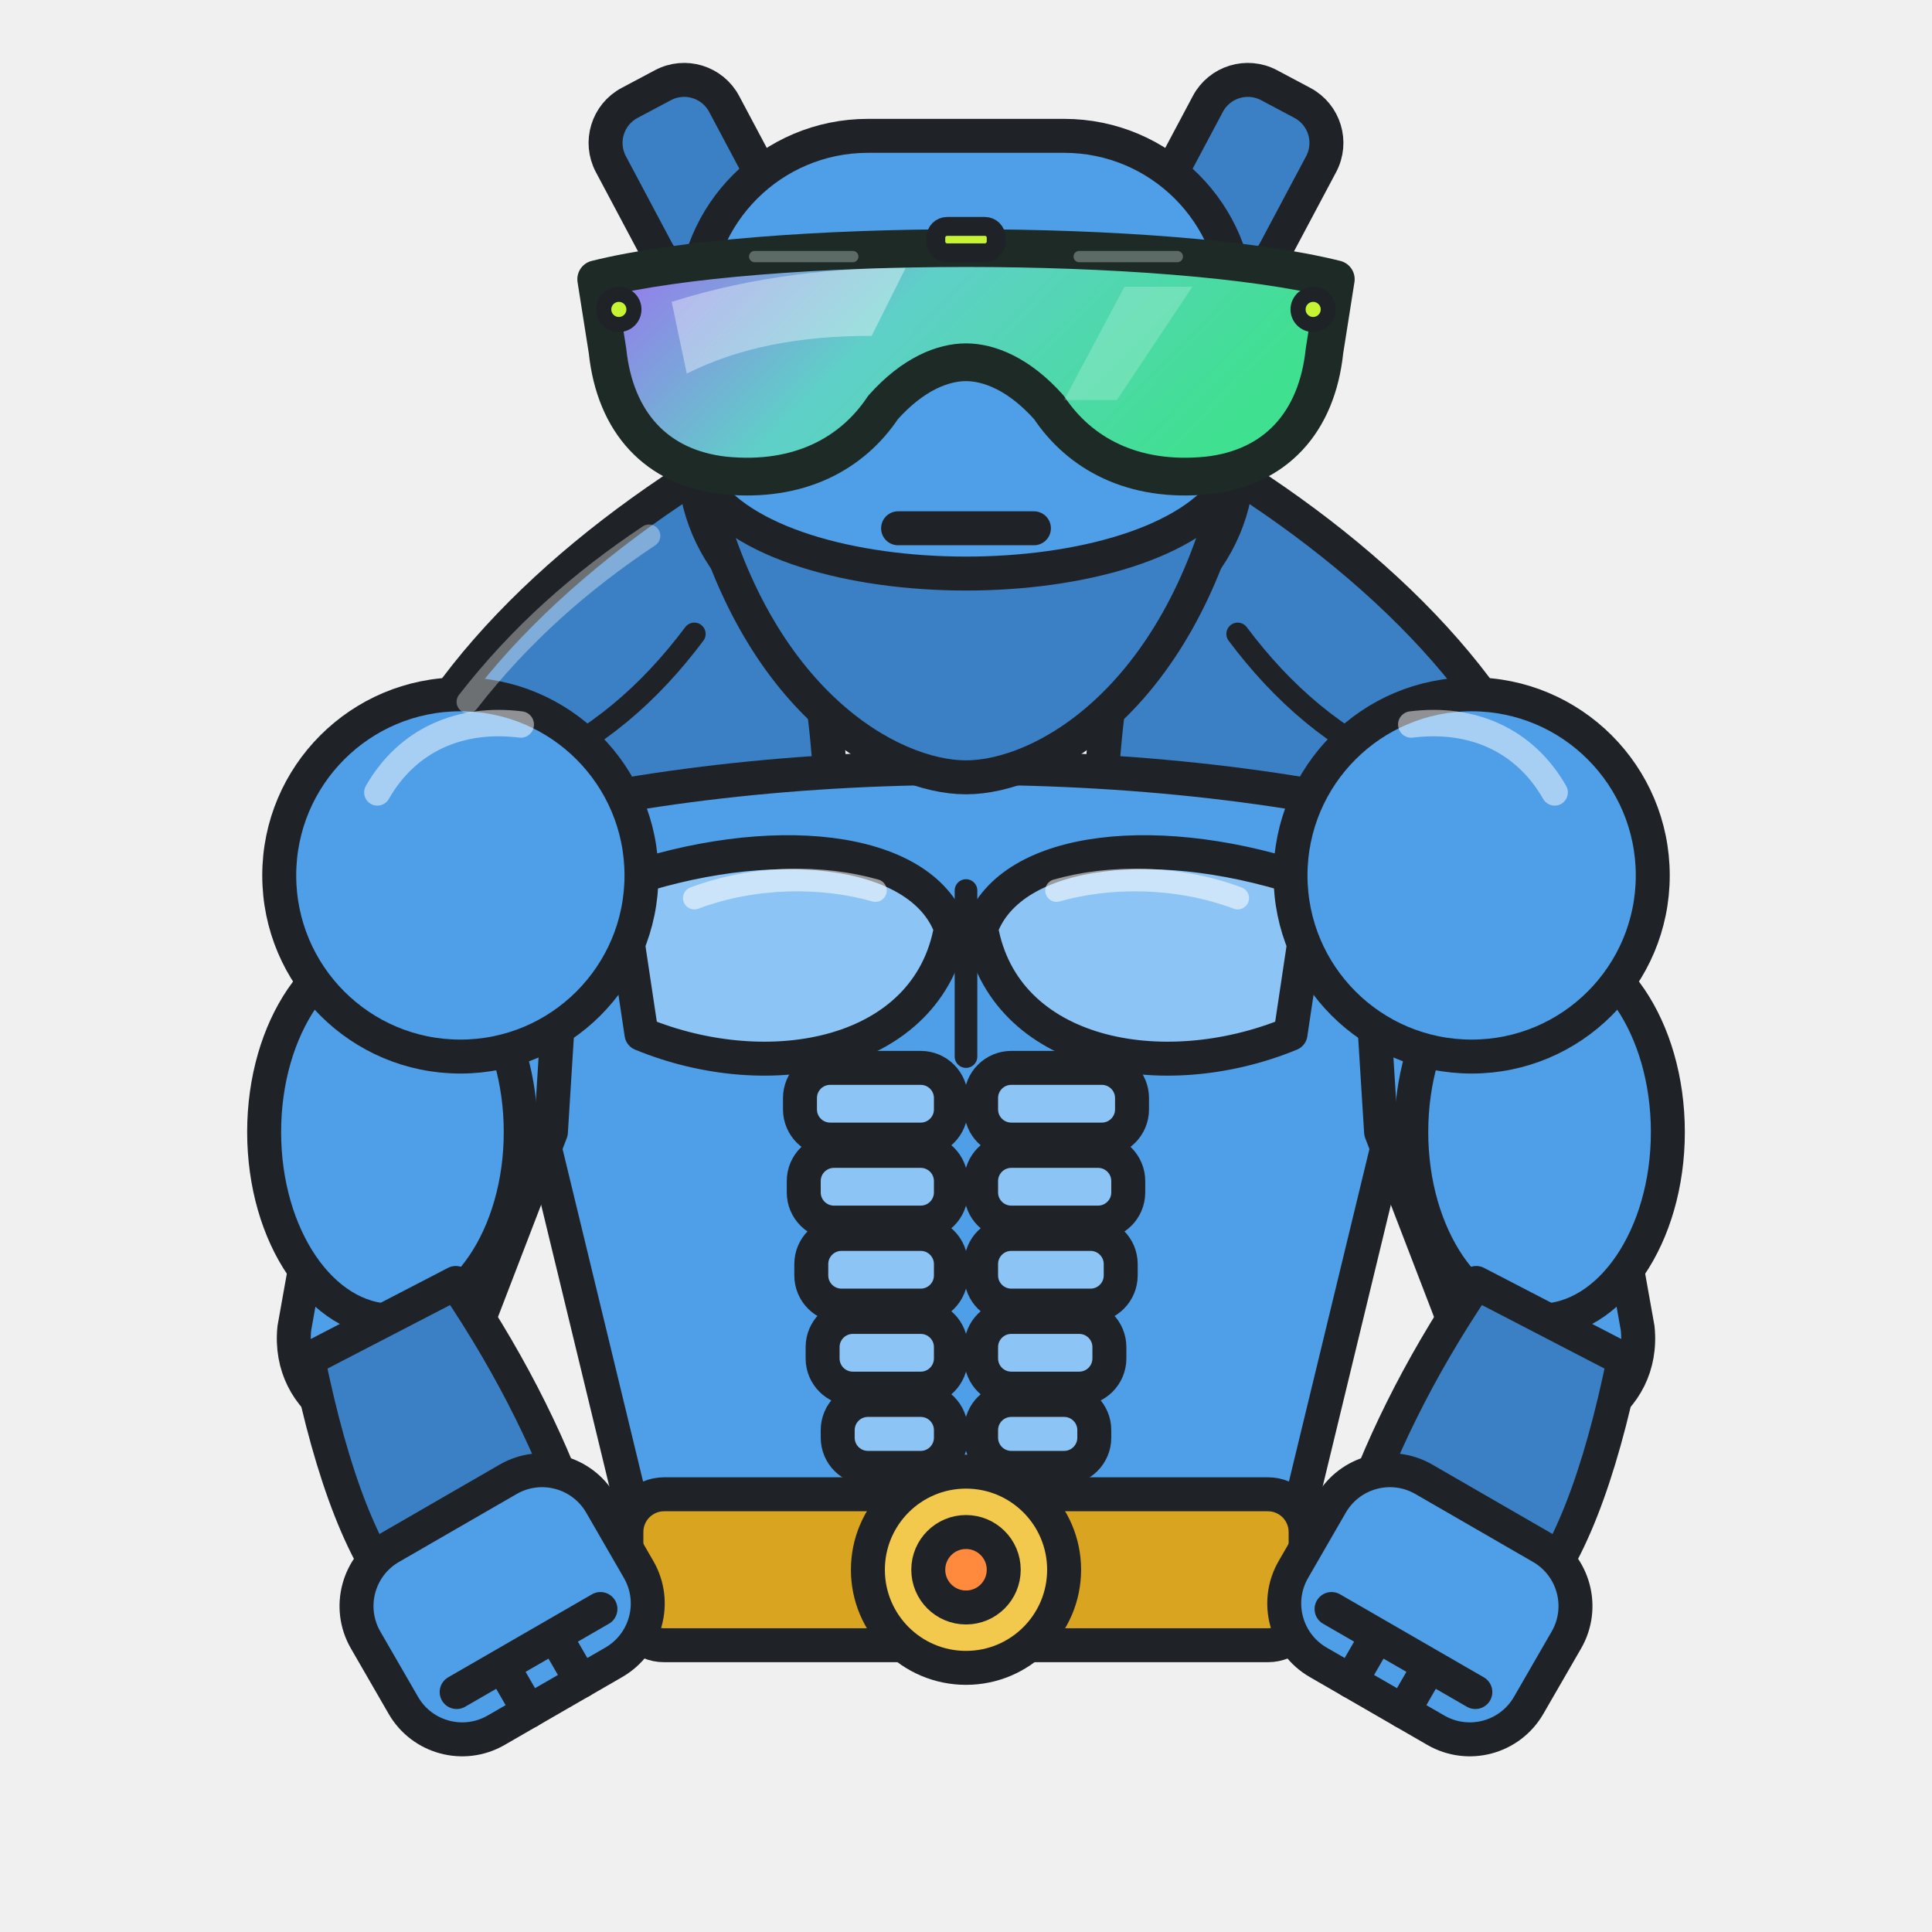
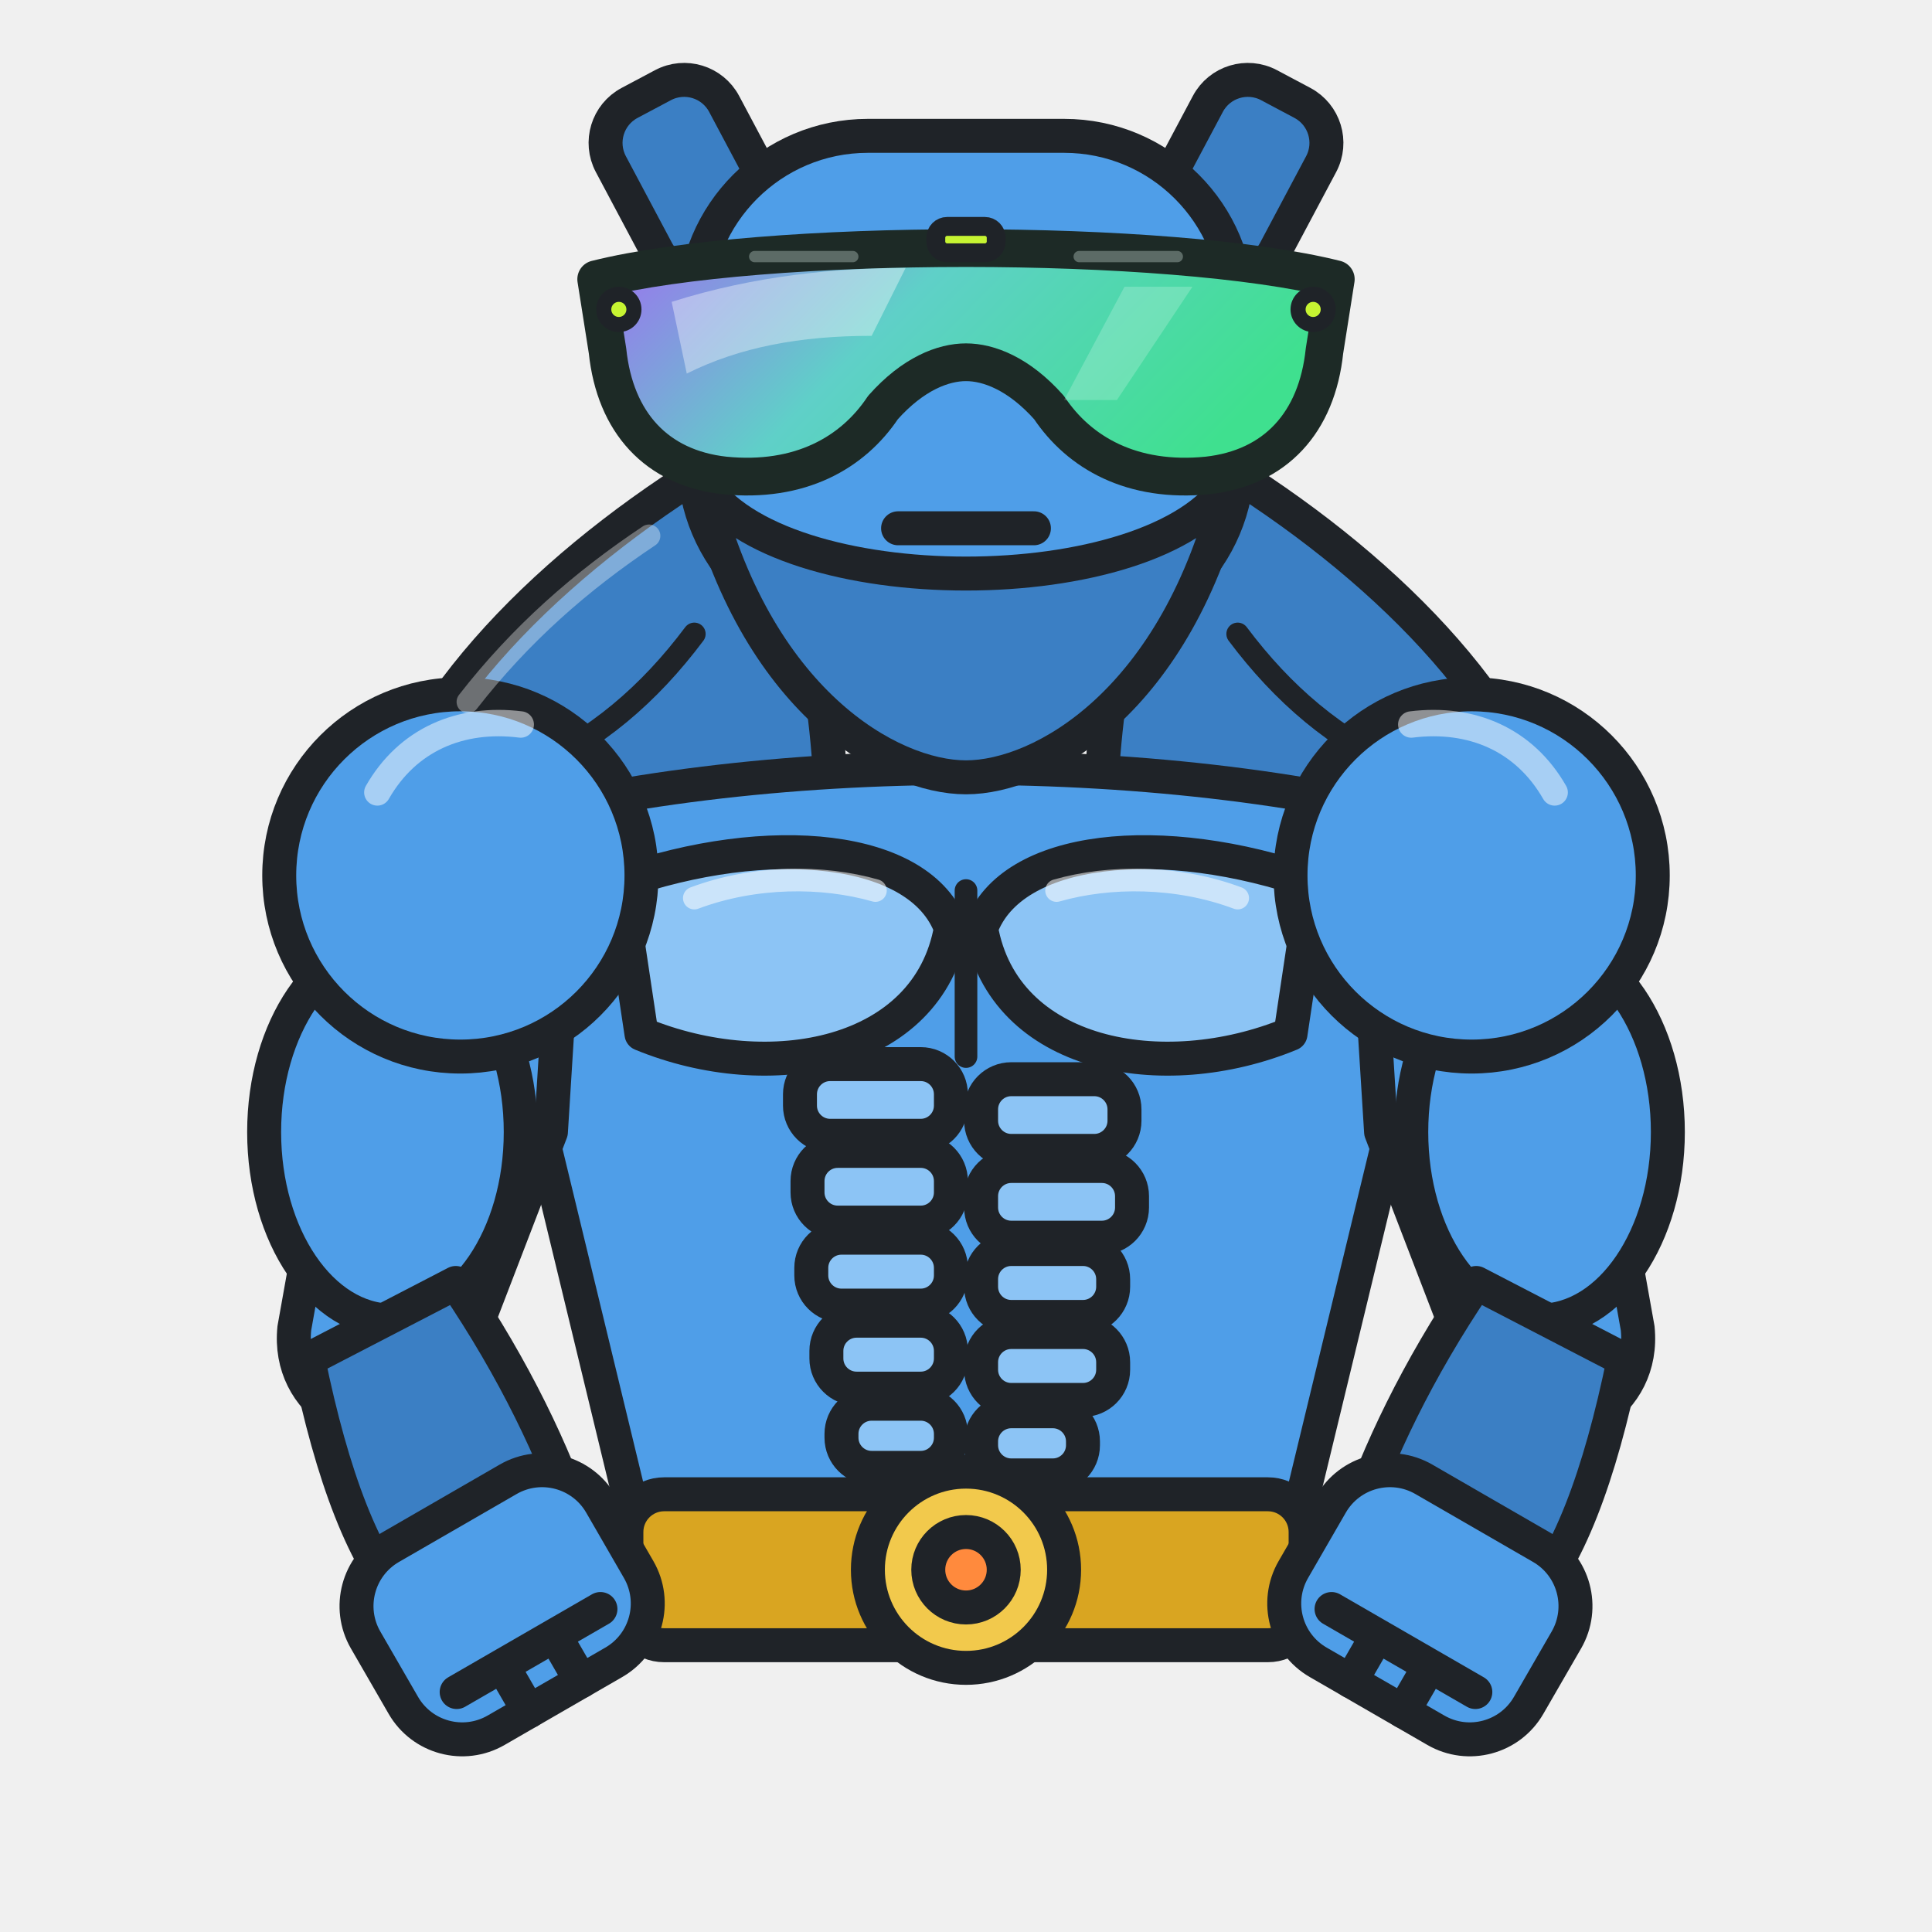
<svg xmlns="http://www.w3.org/2000/svg" width="512" height="512" viewBox="0 0 512 512" role="img" aria-label="Hyperdot mascot: a muscular robot in wraparound sports sunglasses, chin up, fists down">
  <defs>
    <linearGradient id="prizm" x1="0" y1="0" x2="1" y2="0.3">
      <stop offset="0" stop-color="#a06cf2" />
      <stop offset="0.45" stop-color="#5fd0c8" />
      <stop offset="1" stop-color="#3fe08f" />
    </linearGradient>
  </defs>
  <g stroke="#1f2328" stroke-width="9" stroke-linejoin="round" stroke-linecap="round">
    <path id="trapL" d="M100 222 C112 182 150 146 194 120 C210 140 218 172 220 206 C186 220 142 226 100 222 Z" fill="#3b7fc4" />
    <path id="trapLine" d="M184 168 C172 184 158 196 140 204" fill="none" stroke-width="6" />
    <use href="#trapL" transform="translate(512 0) scale(-1 1)" />
    <use href="#trapLine" transform="translate(512 0) scale(-1 1)" />
    <path d="M124 220 C200 198 312 198 388 220 L342 410 C292 432 220 432 170 410 Z" fill="#4f9ee8" />
    <path d="M164 234 C204 220 244 224 252 246 C246 280 204 288 170 274 Z" fill="#8cc4f5" />
    <path d="M348 234 C308 220 268 224 260 246 C266 280 308 288 342 274 Z" fill="#8cc4f5" />
    <path d="M256 236 V280" fill="none" stroke-width="6" />
-     <rect x="212" y="283" width="40" height="19" rx="8" fill="#8cc4f5" />
-     <rect x="260" y="283" width="40" height="19" rx="8" fill="#8cc4f5" />
-     <rect x="213" y="305" width="39" height="19" rx="8" fill="#8cc4f5" />
-     <rect x="260" y="305" width="39" height="19" rx="8" fill="#8cc4f5" />
-     <rect x="215" y="327" width="37" height="19" rx="8" fill="#8cc4f5" />
-     <rect x="260" y="327" width="37" height="19" rx="8" fill="#8cc4f5" />
-     <rect x="218" y="349" width="34" height="19" rx="8" fill="#8cc4f5" />
-     <rect x="260" y="349" width="34" height="19" rx="8" fill="#8cc4f5" />
-     <rect x="222" y="371" width="30" height="18" rx="8" fill="#8cc4f5" />
-     <rect x="260" y="371" width="30" height="18" rx="8" fill="#8cc4f5" />
+     <rect x="212" y="282" width="40" height="19" rx="8" fill="#8cc4f5" />
+     <rect x="260" y="286" width="38" height="19" rx="8" fill="#8cc4f5" />
+     <rect x="214" y="305" width="38" height="19" rx="8" fill="#8cc4f5" />
+     <rect x="260" y="309" width="40" height="19" rx="8" fill="#8cc4f5" />
+     <rect x="215" y="328" width="37" height="18" rx="8" fill="#8cc4f5" />
+     <rect x="260" y="331" width="35" height="18" rx="8" fill="#8cc4f5" />
+     <rect x="219" y="350" width="33" height="18" rx="8" fill="#8cc4f5" />
+     <rect x="260" y="353" width="35" height="18" rx="8" fill="#8cc4f5" />
+     <rect x="223" y="372" width="29" height="17" rx="8" fill="#8cc4f5" />
+     <rect x="260" y="374" width="27" height="17" rx="8" fill="#8cc4f5" />
    <rect x="166" y="396" width="180" height="40" rx="10" fill="#d9a521" />
    <circle cx="256" cy="416" r="26" fill="#f2c94c" />
    <circle cx="256" cy="416" r="10" fill="#ff8a3d" />
    <g id="arm">
      <path d="M150 236 C120 236 92 256 88 296 L78 352 C76 372 96 384 116 378 L146 300 Z" fill="#4f9ee8" />
      <ellipse cx="104" cy="300" rx="34" ry="50" fill="#4f9ee8" />
      <g transform="rotate(-30 100 352)">
        <path d="M80 350 C70 380 66 404 70 420 L120 424 C124 404 126 380 124 352 Z" fill="#3b7fc4" />
        <rect x="56" y="404" width="72" height="56" rx="18" fill="#4f9ee8" />
        <path d="M70 446 H114 M84 446 V460 M100 446 V460" fill="none" />
      </g>
      <circle cx="122" cy="232" r="48" fill="#4f9ee8" />
    </g>
    <use href="#arm" transform="translate(512 0) scale(-1 1)" />
    <rect x="166" y="22" width="34" height="50" rx="12" fill="#3b7fc4" transform="rotate(-28 183 47)" />
    <rect x="312" y="22" width="34" height="50" rx="12" fill="#3b7fc4" transform="rotate(28 329 47)" />
    <rect x="184" y="36" width="144" height="132" rx="46" fill="#4f9ee8" />
    <path d="M186 128 C200 186 236 206 256 206 C276 206 312 186 326 128 C306 160 206 160 186 128 Z" fill="#3b7fc4" />
    <path d="M238 140 H274" fill="none" stroke-width="9" />
    <path d="M158 74 C202 63 310 63 354 74 L351 93 C349 112 338 124 320 126 C300 128 286 120 278 108 C270 99 262 96 256 96 C250 96 242 99 234 108 C226 120 212 128 192 126 C174 124 163 112 161 93 Z" fill="url(#prizm)" stroke="#1d2a26" stroke-width="10" />
    <rect x="248" y="60" width="16" height="7" rx="3" fill="#c6f432" stroke-width="5" />
    <circle cx="164" cy="82" r="4" fill="#c6f432" stroke-width="4" />
    <circle cx="348" cy="82" r="4" fill="#c6f432" stroke-width="4" />
  </g>
  <path d="M200 68 H226 M286 68 H312" stroke="#5c6b66" stroke-width="3" stroke-linecap="round" />
  <path d="M178 80 C200 73 222 71 240 71 L231 89 C212 89 196 92 182 99 Z" fill="#ffffff" opacity="0.38" />
  <path d="M298 76 L316 76 L296 106 L282 106 Z" fill="#ffffff" opacity="0.2" />
  <path d="M184 238 C200 232 218 232 232 236" fill="none" stroke="#ffffff" stroke-width="6" stroke-linecap="round" opacity="0.55" />
  <path d="M280 236 C294 232 312 232 328 238" fill="none" stroke="#ffffff" stroke-width="6" stroke-linecap="round" opacity="0.55" />
  <path d="M100 210 C108 196 122 190 138 192" fill="none" stroke="#ffffff" stroke-width="7" stroke-linecap="round" opacity="0.5" />
  <path d="M374 192 C390 190 404 196 412 210" fill="none" stroke="#ffffff" stroke-width="7" stroke-linecap="round" opacity="0.5" />
  <path d="M124 186 C138 168 154 154 172 142" fill="none" stroke="#ffffff" stroke-width="6" stroke-linecap="round" opacity="0.35" />
</svg>
